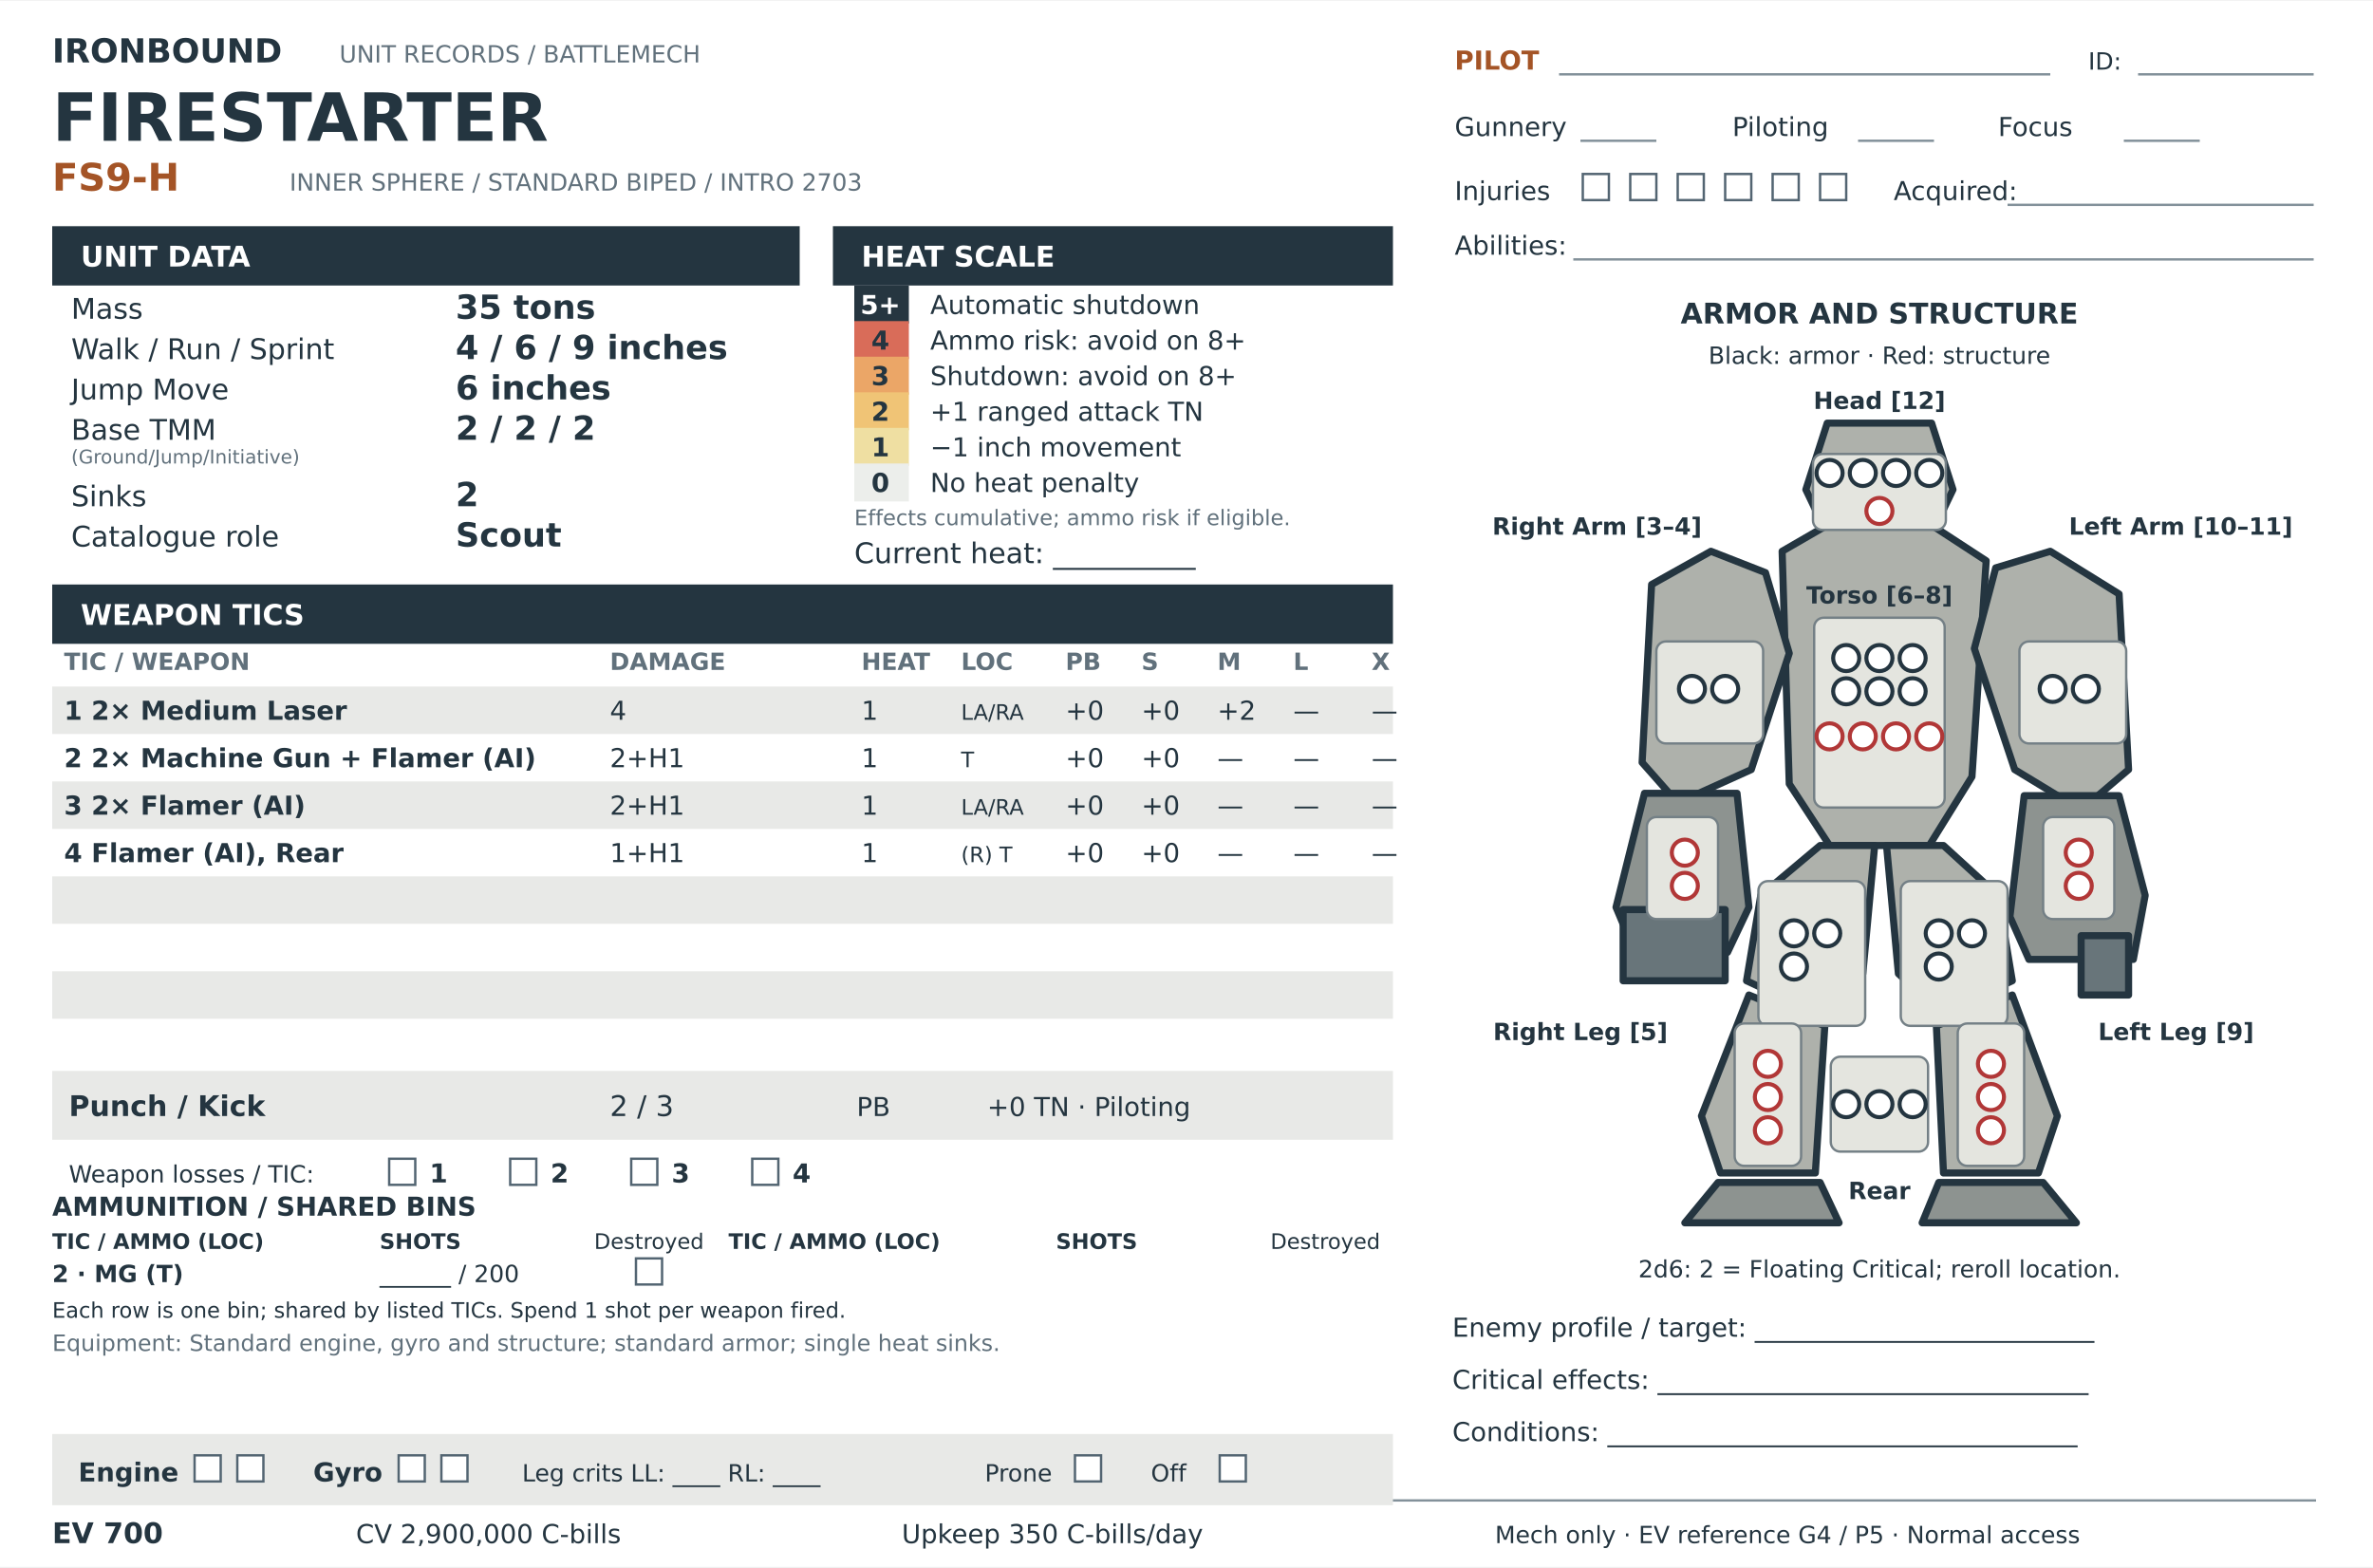
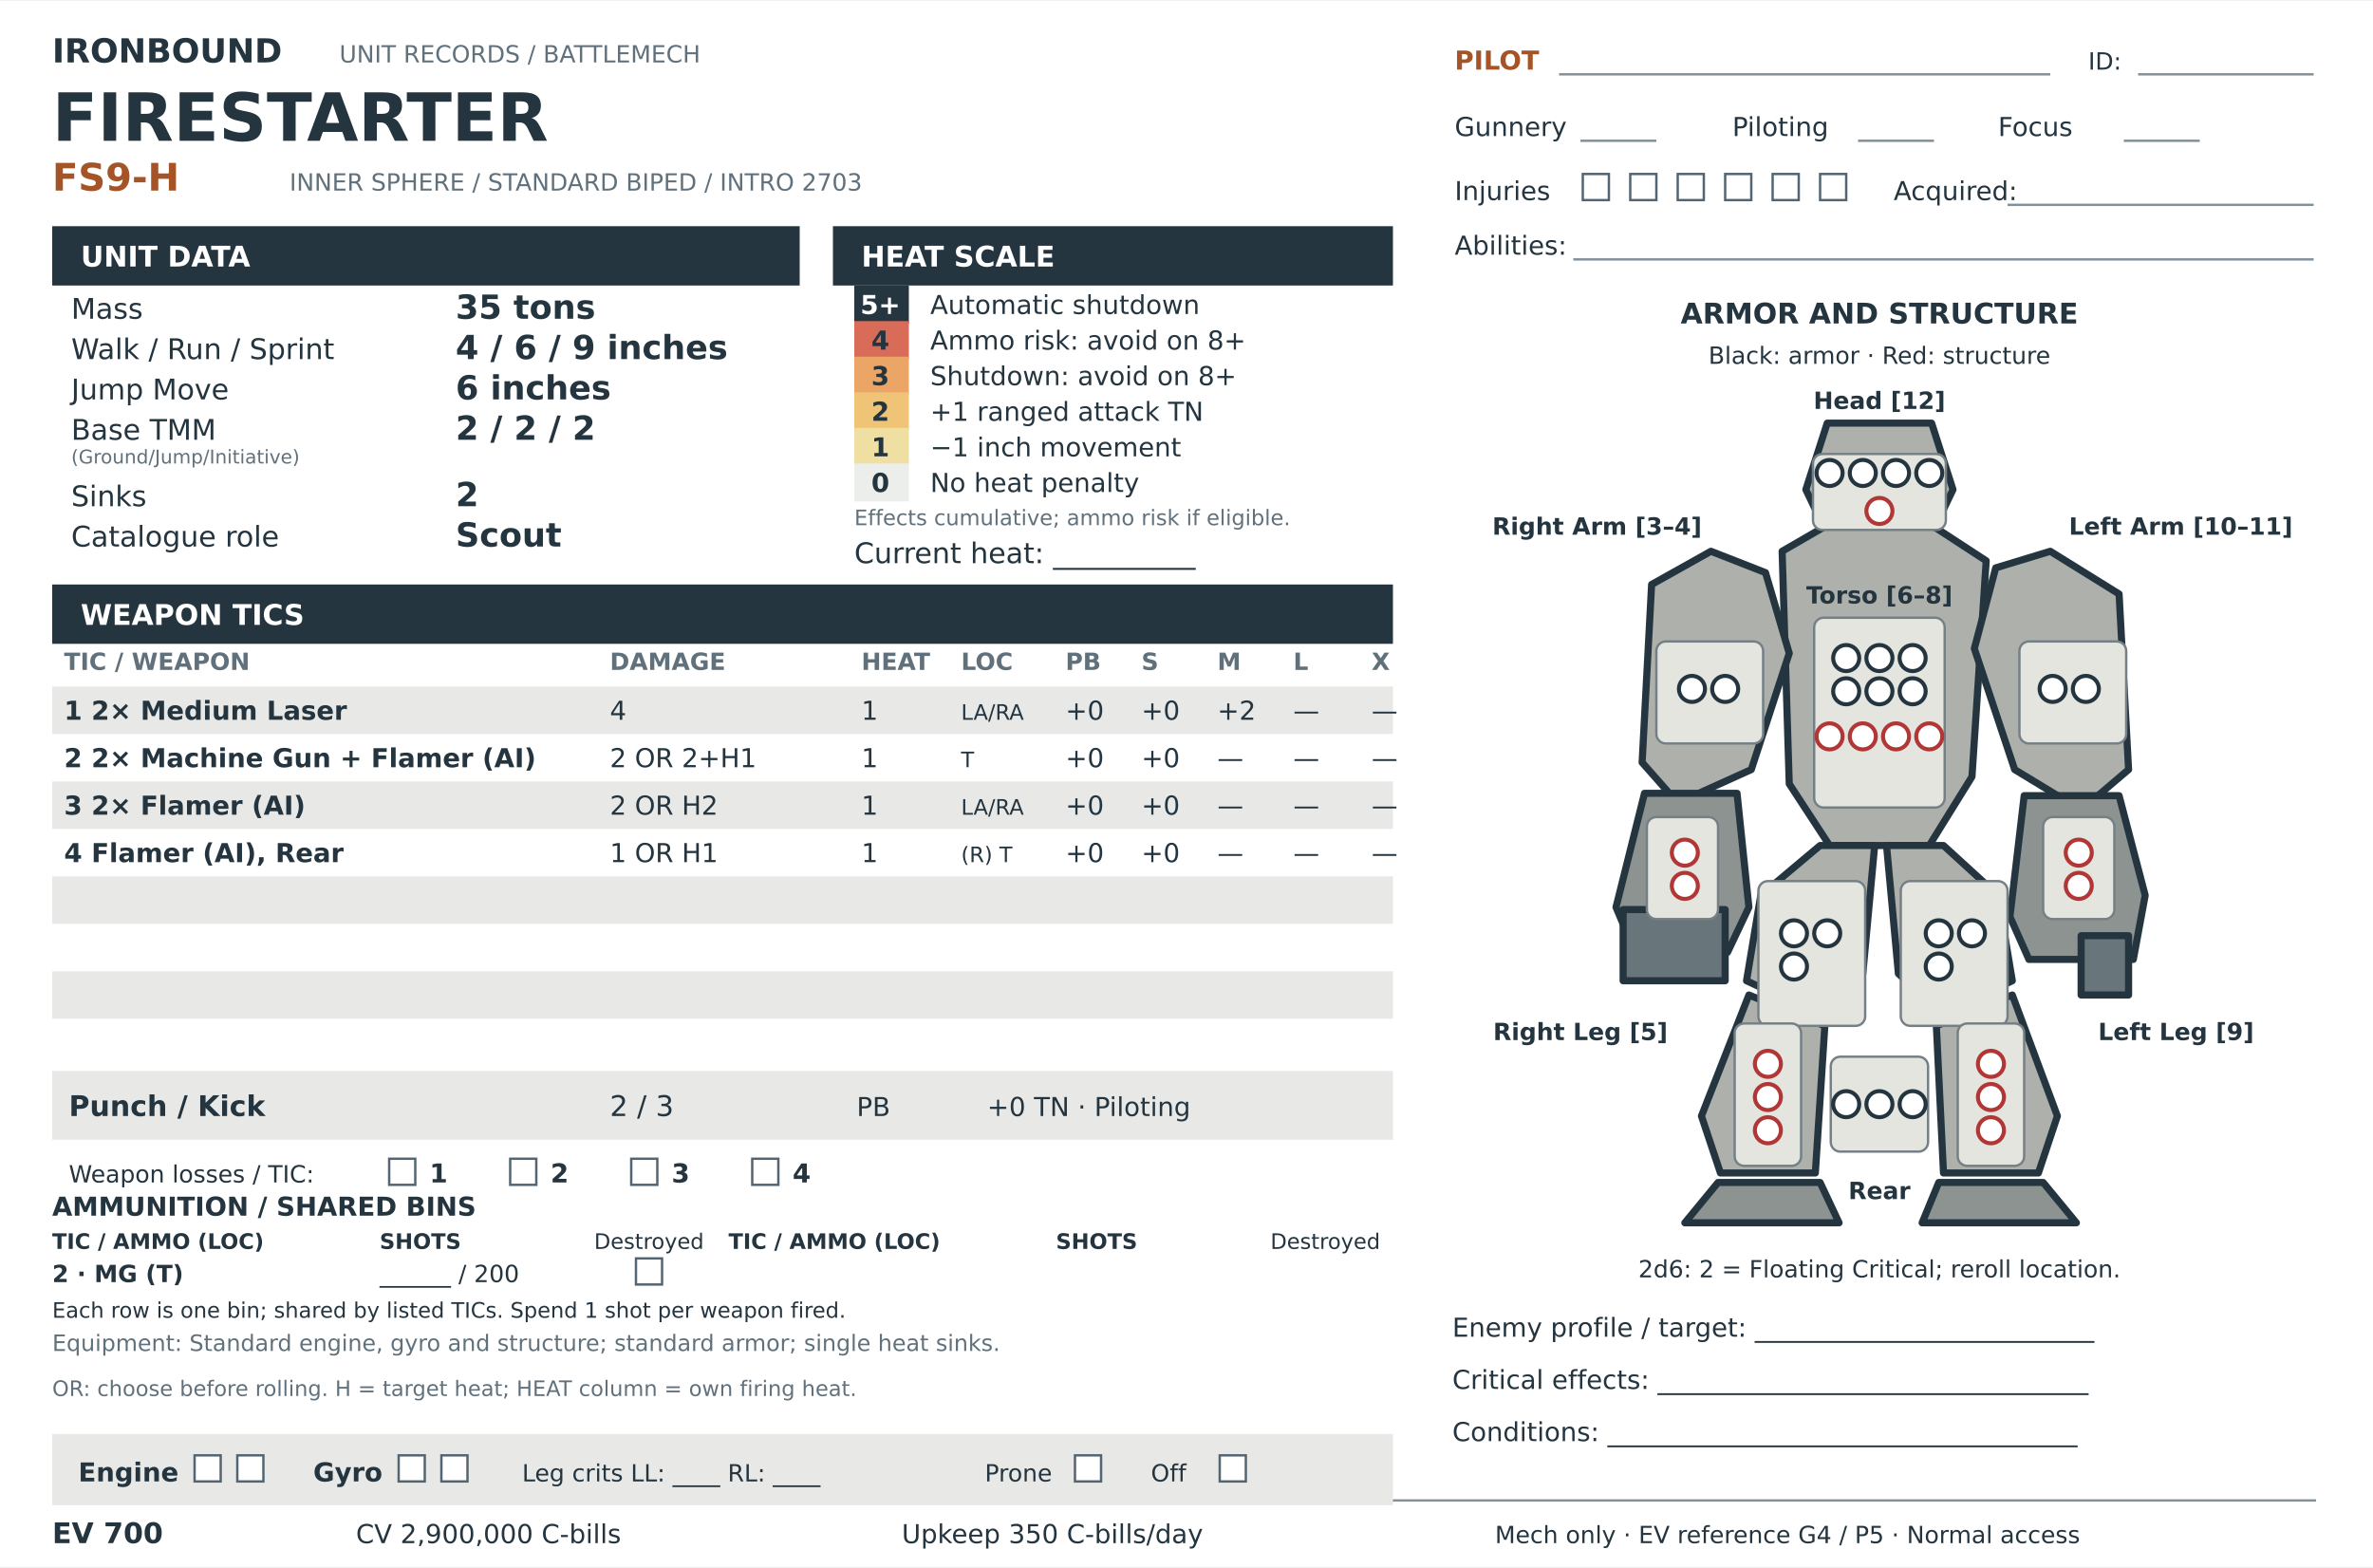
<svg xmlns="http://www.w3.org/2000/svg" width="277mm" height="183mm" viewBox="0 0 1000 660" role="img" aria-labelledby="title desc">
  <g font-family="Arial, Helvetica, sans-serif">
    <rect x="0" y="0" width="1000" height="660" rx="0" fill="#fff" stroke="none" />
    <text x="22" y="26" font-family="DejaVu Sans, Arial, sans-serif" font-size="14" font-weight="bold" fill="#243540" text-anchor="start">IRONBOUND</text>
    <text x="143" y="26" font-family="DejaVu Sans, Arial, sans-serif" font-size="10" fill="#61717c" text-anchor="start">UNIT RECORDS / BATTLEMECH</text>
    <text x="22" y="59" font-family="DejaVu Sans, Arial, sans-serif" font-size="28" font-weight="bold" fill="#243540" text-anchor="start">FIRESTARTER</text>
    <text x="22" y="80" font-family="DejaVu Sans, Arial, sans-serif" font-size="16" font-weight="bold" fill="#a45426" text-anchor="start">FS9-H</text>
    <text x="122" y="80" font-family="DejaVu Sans, Arial, sans-serif" font-size="10" fill="#61717c" text-anchor="start">INNER SPHERE / STANDARD BIPED / INTRO 2703</text>
    <text x="613" y="29" font-family="DejaVu Sans, Arial, sans-serif" font-size="11" font-weight="bold" fill="#a45426" text-anchor="start">PILOT</text>
    <path d="M657 31H864" fill="none" stroke="#83919a" />
    <text x="880" y="29" font-family="DejaVu Sans, Arial, sans-serif" font-size="10" fill="#243540" text-anchor="start">ID:</text>
    <path d="M901 31H975" fill="none" stroke="#83919a" />
    <text x="613" y="57" font-family="DejaVu Sans, Arial, sans-serif" font-size="11" fill="#243540" text-anchor="start">Gunnery</text>
    <path d="M666 59H698" fill="none" stroke="#83919a" />
    <text x="730" y="57" font-family="DejaVu Sans, Arial, sans-serif" font-size="11" fill="#243540" text-anchor="start">Piloting</text>
    <path d="M783 59H815" fill="none" stroke="#83919a" />
    <text x="842" y="57" font-family="DejaVu Sans, Arial, sans-serif" font-size="11" fill="#243540" text-anchor="start">Focus</text>
    <path d="M895 59H927" fill="none" stroke="#83919a" />
    <text x="613" y="84" font-family="DejaVu Sans, Arial, sans-serif" font-size="11" fill="#243540" text-anchor="start">Injuries</text>
    <rect x="667" y="73" width="11" height="11" rx="0" fill="#fff" stroke="#536572" />
    <rect x="687" y="73" width="11" height="11" rx="0" fill="#fff" stroke="#536572" />
    <rect x="707" y="73" width="11" height="11" rx="0" fill="#fff" stroke="#536572" />
    <rect x="727" y="73" width="11" height="11" rx="0" fill="#fff" stroke="#536572" />
    <rect x="747" y="73" width="11" height="11" rx="0" fill="#fff" stroke="#536572" />
    <rect x="767" y="73" width="11" height="11" rx="0" fill="#fff" stroke="#536572" />
    <text x="798" y="84" font-family="DejaVu Sans, Arial, sans-serif" font-size="11" fill="#243540" text-anchor="start">Acquired:</text>
    <path d="M846 86H975" fill="none" stroke="#83919a" />
    <text x="613" y="107" font-family="DejaVu Sans, Arial, sans-serif" font-size="11" fill="#243540" text-anchor="start">Abilities:</text>
    <path d="M663 109H975" fill="none" stroke="#83919a" />
    <rect x="22" y="95" width="315" height="25" rx="0" fill="#243540" stroke="none" />
    <text x="34" y="112" font-family="DejaVu Sans, Arial, sans-serif" font-size="12" font-weight="bold" fill="#fff" text-anchor="start">UNIT DATA</text>
    <rect x="351" y="95" width="236" height="25" rx="0" fill="#243540" stroke="none" />
    <text x="363" y="112" font-family="DejaVu Sans, Arial, sans-serif" font-size="12" font-weight="bold" fill="#fff" text-anchor="start">HEAT SCALE</text>
    <text x="30" y="134" font-family="DejaVu Sans, Arial, sans-serif" font-size="12" fill="#243540" text-anchor="start">Mass</text>
    <text x="192" y="134" font-family="DejaVu Sans, Arial, sans-serif" font-size="14" font-weight="bold" fill="#243540" text-anchor="start">35 tons</text>
    <text x="30" y="151" font-family="DejaVu Sans, Arial, sans-serif" font-size="12" fill="#243540" text-anchor="start">Walk / Run / Sprint</text>
    <text x="192" y="151" font-family="DejaVu Sans, Arial, sans-serif" font-size="14" font-weight="bold" fill="#243540" text-anchor="start">4 / 6 / 9 inches</text>
    <text x="30" y="168" font-family="DejaVu Sans, Arial, sans-serif" font-size="12" fill="#243540" text-anchor="start">Jump Move</text>
    <text x="192" y="168" font-family="DejaVu Sans, Arial, sans-serif" font-size="14" font-weight="bold" fill="#243540" text-anchor="start">6 inches</text>
    <text x="30" y="185" font-family="DejaVu Sans, Arial, sans-serif" font-size="12" fill="#243540" text-anchor="start">Base TMM</text>
    <text x="30" y="195" font-family="DejaVu Sans, Arial, sans-serif" font-size="8" fill="#61717c" text-anchor="start">(Ground/Jump/Initiative)</text>
    <text x="192" y="185" font-family="DejaVu Sans, Arial, sans-serif" font-size="14" font-weight="bold" fill="#243540" text-anchor="start">2 / 2 / 2</text>
    <text x="30" y="213" font-family="DejaVu Sans, Arial, sans-serif" font-size="12" fill="#243540" text-anchor="start">Sinks</text>
    <text x="192" y="213" font-family="DejaVu Sans, Arial, sans-serif" font-size="14" font-weight="bold" fill="#243540" text-anchor="start">2</text>
    <text x="30" y="230" font-family="DejaVu Sans, Arial, sans-serif" font-size="12" fill="#243540" text-anchor="start">Catalogue role</text>
    <text x="192" y="230" font-family="DejaVu Sans, Arial, sans-serif" font-size="14" font-weight="bold" fill="#243540" text-anchor="start">Scout</text>
    <rect x="360" y="120" width="23" height="16" rx="0" fill="#263640" stroke="none" />
    <text x="371" y="132" font-family="DejaVu Sans, Arial, sans-serif" font-size="11" font-weight="bold" fill="#fff" text-anchor="middle">5+</text>
    <text x="392" y="132" font-family="DejaVu Sans, Arial, sans-serif" font-size="11" fill="#243540" text-anchor="start">Automatic shutdown</text>
    <rect x="360" y="135" width="23" height="16" rx="0" fill="#d96c59" stroke="none" />
    <text x="371" y="147" font-family="DejaVu Sans, Arial, sans-serif" font-size="11" font-weight="bold" fill="#243540" text-anchor="middle">4</text>
    <text x="392" y="147" font-family="DejaVu Sans, Arial, sans-serif" font-size="11" fill="#243540" text-anchor="start">Ammo risk: avoid on 8+</text>
    <rect x="360" y="150" width="23" height="16" rx="0" fill="#eba667" stroke="none" />
    <text x="371" y="162" font-family="DejaVu Sans, Arial, sans-serif" font-size="11" font-weight="bold" fill="#243540" text-anchor="middle">3</text>
    <text x="392" y="162" font-family="DejaVu Sans, Arial, sans-serif" font-size="11" fill="#243540" text-anchor="start">Shutdown: avoid on 8+</text>
    <rect x="360" y="165" width="23" height="16" rx="0" fill="#f0c476" stroke="none" />
    <text x="371" y="177" font-family="DejaVu Sans, Arial, sans-serif" font-size="11" font-weight="bold" fill="#243540" text-anchor="middle">2</text>
    <text x="392" y="177" font-family="DejaVu Sans, Arial, sans-serif" font-size="11" fill="#243540" text-anchor="start">+1 ranged attack TN</text>
    <rect x="360" y="180" width="23" height="16" rx="0" fill="#efdfa2" stroke="none" />
    <text x="371" y="192" font-family="DejaVu Sans, Arial, sans-serif" font-size="11" font-weight="bold" fill="#243540" text-anchor="middle">1</text>
    <text x="392" y="192" font-family="DejaVu Sans, Arial, sans-serif" font-size="11" fill="#243540" text-anchor="start">−1 inch movement</text>
    <rect x="360" y="195" width="23" height="16" rx="0" fill="#eceeeb" stroke="none" />
    <text x="371" y="207" font-family="DejaVu Sans, Arial, sans-serif" font-size="11" font-weight="bold" fill="#243540" text-anchor="middle">0</text>
    <text x="392" y="207" font-family="DejaVu Sans, Arial, sans-serif" font-size="11" fill="#243540" text-anchor="start">No heat penalty</text>
    <text x="360" y="221" font-family="DejaVu Sans, Arial, sans-serif" font-size="9" fill="#61717c" text-anchor="start">Effects cumulative; ammo risk if eligible.</text>
    <text x="360" y="237" font-family="DejaVu Sans, Arial, sans-serif" font-size="12" fill="#243540" text-anchor="start">Current heat: __________</text>
    <rect x="22" y="246" width="565" height="25" rx="0" fill="#243540" stroke="none" />
    <text x="34" y="263" font-family="DejaVu Sans, Arial, sans-serif" font-size="12" font-weight="bold" fill="#fff" text-anchor="start">WEAPON TICS</text>
    <text x="27" y="282" font-family="DejaVu Sans, Arial, sans-serif" font-size="10" font-weight="bold" fill="#61717c" text-anchor="start">TIC / WEAPON</text>
    <text x="257" y="282" font-family="DejaVu Sans, Arial, sans-serif" font-size="10" font-weight="bold" fill="#61717c" text-anchor="start">DAMAGE</text>
    <text x="363" y="282" font-family="DejaVu Sans, Arial, sans-serif" font-size="10" font-weight="bold" fill="#61717c" text-anchor="start">HEAT</text>
    <text x="405" y="282" font-family="DejaVu Sans, Arial, sans-serif" font-size="10" font-weight="bold" fill="#61717c" text-anchor="start">LOC</text>
    <text x="449" y="282" font-family="DejaVu Sans, Arial, sans-serif" font-size="10" font-weight="bold" fill="#61717c" text-anchor="start">PB</text>
    <text x="481" y="282" font-family="DejaVu Sans, Arial, sans-serif" font-size="10" font-weight="bold" fill="#61717c" text-anchor="start">S</text>
    <text x="513" y="282" font-family="DejaVu Sans, Arial, sans-serif" font-size="10" font-weight="bold" fill="#61717c" text-anchor="start">M</text>
    <text x="545" y="282" font-family="DejaVu Sans, Arial, sans-serif" font-size="10" font-weight="bold" fill="#61717c" text-anchor="start">L</text>
    <text x="578" y="282" font-family="DejaVu Sans, Arial, sans-serif" font-size="10" font-weight="bold" fill="#61717c" text-anchor="start">X</text>
    <rect x="22" y="289" width="565" height="20" rx="0" fill="#e8e9e7" stroke="none" />
    <text x="27" y="303" font-family="DejaVu Sans, Arial, sans-serif" font-size="11" font-weight="bold" fill="#243540" text-anchor="start">1  2× Medium Laser</text>
    <text x="257" y="303" font-family="DejaVu Sans, Arial, sans-serif" font-size="11" fill="#243540" text-anchor="start">4</text>
    <text x="363" y="303" font-family="DejaVu Sans, Arial, sans-serif" font-size="11" fill="#243540" text-anchor="start">1</text>
    <text x="405" y="303" font-family="DejaVu Sans, Arial, sans-serif" font-size="9" fill="#243540" text-anchor="start">LA/RA</text>
    <text x="449" y="303" font-family="DejaVu Sans, Arial, sans-serif" font-size="11" fill="#243540" text-anchor="start">+0</text>
    <text x="481" y="303" font-family="DejaVu Sans, Arial, sans-serif" font-size="11" fill="#243540" text-anchor="start">+0</text>
    <text x="513" y="303" font-family="DejaVu Sans, Arial, sans-serif" font-size="11" fill="#243540" text-anchor="start">+2</text>
    <text x="545" y="303" font-family="DejaVu Sans, Arial, sans-serif" font-size="11" fill="#243540" text-anchor="start">—</text>
    <text x="578" y="303" font-family="DejaVu Sans, Arial, sans-serif" font-size="11" fill="#243540" text-anchor="start">—</text>
    <text x="27" y="323" font-family="DejaVu Sans, Arial, sans-serif" font-size="11" font-weight="bold" fill="#243540" text-anchor="start">2  2× Machine Gun + Flamer (AI)</text>
-     <text x="257" y="323" font-family="DejaVu Sans, Arial, sans-serif" font-size="11" fill="#243540" text-anchor="start">2+H1</text>
+     <text x="257" y="323" font-family="DejaVu Sans, Arial, sans-serif" font-size="11" fill="#243540" text-anchor="start">2 OR 2+H1</text>
    <text x="363" y="323" font-family="DejaVu Sans, Arial, sans-serif" font-size="11" fill="#243540" text-anchor="start">1</text>
    <text x="405" y="323" font-family="DejaVu Sans, Arial, sans-serif" font-size="9" fill="#243540" text-anchor="start">T</text>
    <text x="449" y="323" font-family="DejaVu Sans, Arial, sans-serif" font-size="11" fill="#243540" text-anchor="start">+0</text>
    <text x="481" y="323" font-family="DejaVu Sans, Arial, sans-serif" font-size="11" fill="#243540" text-anchor="start">+0</text>
    <text x="513" y="323" font-family="DejaVu Sans, Arial, sans-serif" font-size="11" fill="#243540" text-anchor="start">—</text>
    <text x="545" y="323" font-family="DejaVu Sans, Arial, sans-serif" font-size="11" fill="#243540" text-anchor="start">—</text>
    <text x="578" y="323" font-family="DejaVu Sans, Arial, sans-serif" font-size="11" fill="#243540" text-anchor="start">—</text>
    <rect x="22" y="329" width="565" height="20" rx="0" fill="#e8e9e7" stroke="none" />
    <text x="27" y="343" font-family="DejaVu Sans, Arial, sans-serif" font-size="11" font-weight="bold" fill="#243540" text-anchor="start">3  2× Flamer (AI)</text>
-     <text x="257" y="343" font-family="DejaVu Sans, Arial, sans-serif" font-size="11" fill="#243540" text-anchor="start">2+H1</text>
+     <text x="257" y="343" font-family="DejaVu Sans, Arial, sans-serif" font-size="11" fill="#243540" text-anchor="start">2 OR H2</text>
    <text x="363" y="343" font-family="DejaVu Sans, Arial, sans-serif" font-size="11" fill="#243540" text-anchor="start">1</text>
    <text x="405" y="343" font-family="DejaVu Sans, Arial, sans-serif" font-size="9" fill="#243540" text-anchor="start">LA/RA</text>
    <text x="449" y="343" font-family="DejaVu Sans, Arial, sans-serif" font-size="11" fill="#243540" text-anchor="start">+0</text>
    <text x="481" y="343" font-family="DejaVu Sans, Arial, sans-serif" font-size="11" fill="#243540" text-anchor="start">+0</text>
    <text x="513" y="343" font-family="DejaVu Sans, Arial, sans-serif" font-size="11" fill="#243540" text-anchor="start">—</text>
    <text x="545" y="343" font-family="DejaVu Sans, Arial, sans-serif" font-size="11" fill="#243540" text-anchor="start">—</text>
    <text x="578" y="343" font-family="DejaVu Sans, Arial, sans-serif" font-size="11" fill="#243540" text-anchor="start">—</text>
    <text x="27" y="363" font-family="DejaVu Sans, Arial, sans-serif" font-size="11" font-weight="bold" fill="#243540" text-anchor="start">4  Flamer (AI), Rear</text>
-     <text x="257" y="363" font-family="DejaVu Sans, Arial, sans-serif" font-size="11" fill="#243540" text-anchor="start">1+H1</text>
+     <text x="257" y="363" font-family="DejaVu Sans, Arial, sans-serif" font-size="11" fill="#243540" text-anchor="start">1 OR H1</text>
    <text x="363" y="363" font-family="DejaVu Sans, Arial, sans-serif" font-size="11" fill="#243540" text-anchor="start">1</text>
    <text x="405" y="363" font-family="DejaVu Sans, Arial, sans-serif" font-size="9" fill="#243540" text-anchor="start">(R) T</text>
    <text x="449" y="363" font-family="DejaVu Sans, Arial, sans-serif" font-size="11" fill="#243540" text-anchor="start">+0</text>
    <text x="481" y="363" font-family="DejaVu Sans, Arial, sans-serif" font-size="11" fill="#243540" text-anchor="start">+0</text>
    <text x="513" y="363" font-family="DejaVu Sans, Arial, sans-serif" font-size="11" fill="#243540" text-anchor="start">—</text>
    <text x="545" y="363" font-family="DejaVu Sans, Arial, sans-serif" font-size="11" fill="#243540" text-anchor="start">—</text>
    <text x="578" y="363" font-family="DejaVu Sans, Arial, sans-serif" font-size="11" fill="#243540" text-anchor="start">—</text>
    <rect x="22" y="369" width="565" height="20" rx="0" fill="#e8e9e7" stroke="none" />
    <text x="27" y="383" font-family="DejaVu Sans, Arial, sans-serif" font-size="11" font-weight="bold" fill="#243540" text-anchor="start" />
    <text x="257" y="383" font-family="DejaVu Sans, Arial, sans-serif" font-size="11" fill="#243540" text-anchor="start" />
    <text x="363" y="383" font-family="DejaVu Sans, Arial, sans-serif" font-size="11" fill="#243540" text-anchor="start" />
    <text x="405" y="383" font-family="DejaVu Sans, Arial, sans-serif" font-size="11" fill="#243540" text-anchor="start" />
    <text x="449" y="383" font-family="DejaVu Sans, Arial, sans-serif" font-size="11" fill="#243540" text-anchor="start" />
    <text x="481" y="383" font-family="DejaVu Sans, Arial, sans-serif" font-size="11" fill="#243540" text-anchor="start" />
    <text x="513" y="383" font-family="DejaVu Sans, Arial, sans-serif" font-size="11" fill="#243540" text-anchor="start" />
    <text x="545" y="383" font-family="DejaVu Sans, Arial, sans-serif" font-size="11" fill="#243540" text-anchor="start" />
    <text x="578" y="383" font-family="DejaVu Sans, Arial, sans-serif" font-size="11" fill="#243540" text-anchor="start" />
    <text x="27" y="403" font-family="DejaVu Sans, Arial, sans-serif" font-size="11" font-weight="bold" fill="#243540" text-anchor="start" />
    <text x="257" y="403" font-family="DejaVu Sans, Arial, sans-serif" font-size="11" fill="#243540" text-anchor="start" />
    <text x="363" y="403" font-family="DejaVu Sans, Arial, sans-serif" font-size="11" fill="#243540" text-anchor="start" />
    <text x="405" y="403" font-family="DejaVu Sans, Arial, sans-serif" font-size="11" fill="#243540" text-anchor="start" />
    <text x="449" y="403" font-family="DejaVu Sans, Arial, sans-serif" font-size="11" fill="#243540" text-anchor="start" />
    <text x="481" y="403" font-family="DejaVu Sans, Arial, sans-serif" font-size="11" fill="#243540" text-anchor="start" />
    <text x="513" y="403" font-family="DejaVu Sans, Arial, sans-serif" font-size="11" fill="#243540" text-anchor="start" />
    <text x="545" y="403" font-family="DejaVu Sans, Arial, sans-serif" font-size="11" fill="#243540" text-anchor="start" />
    <text x="578" y="403" font-family="DejaVu Sans, Arial, sans-serif" font-size="11" fill="#243540" text-anchor="start" />
    <rect x="22" y="409" width="565" height="20" rx="0" fill="#e8e9e7" stroke="none" />
    <text x="27" y="423" font-family="DejaVu Sans, Arial, sans-serif" font-size="11" font-weight="bold" fill="#243540" text-anchor="start" />
    <text x="257" y="423" font-family="DejaVu Sans, Arial, sans-serif" font-size="11" fill="#243540" text-anchor="start" />
    <text x="363" y="423" font-family="DejaVu Sans, Arial, sans-serif" font-size="11" fill="#243540" text-anchor="start" />
    <text x="405" y="423" font-family="DejaVu Sans, Arial, sans-serif" font-size="11" fill="#243540" text-anchor="start" />
    <text x="449" y="423" font-family="DejaVu Sans, Arial, sans-serif" font-size="11" fill="#243540" text-anchor="start" />
    <text x="481" y="423" font-family="DejaVu Sans, Arial, sans-serif" font-size="11" fill="#243540" text-anchor="start" />
    <text x="513" y="423" font-family="DejaVu Sans, Arial, sans-serif" font-size="11" fill="#243540" text-anchor="start" />
    <text x="545" y="423" font-family="DejaVu Sans, Arial, sans-serif" font-size="11" fill="#243540" text-anchor="start" />
    <text x="578" y="423" font-family="DejaVu Sans, Arial, sans-serif" font-size="11" fill="#243540" text-anchor="start" />
    <text x="27" y="443" font-family="DejaVu Sans, Arial, sans-serif" font-size="11" font-weight="bold" fill="#243540" text-anchor="start" />
    <text x="257" y="443" font-family="DejaVu Sans, Arial, sans-serif" font-size="11" fill="#243540" text-anchor="start" />
    <text x="363" y="443" font-family="DejaVu Sans, Arial, sans-serif" font-size="11" fill="#243540" text-anchor="start" />
    <text x="405" y="443" font-family="DejaVu Sans, Arial, sans-serif" font-size="11" fill="#243540" text-anchor="start" />
    <text x="449" y="443" font-family="DejaVu Sans, Arial, sans-serif" font-size="11" fill="#243540" text-anchor="start" />
    <text x="481" y="443" font-family="DejaVu Sans, Arial, sans-serif" font-size="11" fill="#243540" text-anchor="start" />
    <text x="513" y="443" font-family="DejaVu Sans, Arial, sans-serif" font-size="11" fill="#243540" text-anchor="start" />
    <text x="545" y="443" font-family="DejaVu Sans, Arial, sans-serif" font-size="11" fill="#243540" text-anchor="start" />
    <text x="578" y="443" font-family="DejaVu Sans, Arial, sans-serif" font-size="11" fill="#243540" text-anchor="start" />
    <rect x="22" y="451" width="565" height="29" rx="0" fill="#e8e9e7" stroke="none" />
    <text x="29" y="470" font-family="DejaVu Sans, Arial, sans-serif" font-size="12" font-weight="bold" fill="#243540" text-anchor="start">Punch / Kick</text>
    <text x="257" y="470" font-family="DejaVu Sans, Arial, sans-serif" font-size="12" fill="#243540" text-anchor="start">2 / 3</text>
    <text x="361" y="470" font-family="DejaVu Sans, Arial, sans-serif" font-size="11" fill="#243540" text-anchor="start">PB</text>
    <text x="416" y="470" font-family="DejaVu Sans, Arial, sans-serif" font-size="11" fill="#243540" text-anchor="start">+0 TN · Piloting</text>
    <g transform="translate(612 120)">
      <text x="180" y="16" font-family="DejaVu Sans, Arial, sans-serif" font-size="12" font-weight="bold" fill="#243540" text-anchor="middle">ARMOR AND STRUCTURE</text>
      <text x="180" y="33" font-family="DejaVu Sans, Arial, sans-serif" font-size="10" fill="#243540" text-anchor="middle">Black: armor · Red: structure</text>
      <path d="M158 58H202L211 86L200 109H160L149 86Z" fill="#aeb1ab" stroke="#243540" stroke-width="3" stroke-linejoin="round" />
      <path d="M139 112L158 101H202L225 116L219 207L201 236H159L142 210Z" fill="#aeb1ab" stroke="#243540" stroke-width="3" stroke-linejoin="round" />
      <path d="M132 121L109 112L84 126L80 201L95 218L126 204L142 155Z" fill="#aeb1ab" stroke="#243540" stroke-width="3" stroke-linejoin="round" />
      <path d="M229 119L252 112L281 130L285 204L265 221L237 204L220 153Z" fill="#aeb1ab" stroke="#243540" stroke-width="3" stroke-linejoin="round" />
      <path d="M81 214H120L125 262L116 281H77L69 262Z" fill="#8d9390" stroke="#243540" stroke-width="3" stroke-linejoin="round" />
      <path d="M241 215H281L292 257L287 284H243L235 266Z" fill="#8d9390" stroke="#243540" stroke-width="3" stroke-linejoin="round" />
      <path d="M72 263H115V293H72Z" fill="#68757a" stroke="#243540" stroke-width="3" stroke-linejoin="round" />
      <path d="M265 274H285V299H265Z" fill="#68757a" stroke="#243540" stroke-width="3" stroke-linejoin="round" />
      <path d="M155 236H178L173 290L154 307L124 293L130 257Z" fill="#aeb1ab" stroke="#243540" stroke-width="3" stroke-linejoin="round" />
      <path d="M183 236H207L230 257L236 293L206 307L188 290Z" fill="#aeb1ab" stroke="#243540" stroke-width="3" stroke-linejoin="round" />
      <path d="M125 299L157 312L153 374H113L105 350Z" fill="#aeb1ab" stroke="#243540" stroke-width="3" stroke-linejoin="round" />
      <path d="M204 312L236 299L255 350L247 374H207Z" fill="#aeb1ab" stroke="#243540" stroke-width="3" stroke-linejoin="round" />
      <path d="M112 378H155L163 395H98Z" fill="#8d9390" stroke="#243540" stroke-width="3" stroke-linejoin="round" />
      <path d="M205 378H249L263 395H198Z" fill="#8d9390" stroke="#243540" stroke-width="3" stroke-linejoin="round" />
      <rect x="152" y="71" width="56" height="32" rx="4" fill="#e4e5df" stroke="#748086" />
      <rect x="152.5" y="140" width="55" height="80" rx="4" fill="#e4e5df" stroke="#748086" />
      <rect x="86" y="150" width="45" height="43" rx="4" fill="#e4e5df" stroke="#748086" />
      <rect x="239" y="150" width="45" height="43" rx="4" fill="#e4e5df" stroke="#748086" />
      <rect x="82" y="224" width="30" height="43" rx="4" fill="#e4e5df" stroke="#748086" />
      <rect x="249" y="224" width="30" height="43" rx="4" fill="#e4e5df" stroke="#748086" />
      <rect x="129" y="251" width="45" height="61" rx="4" fill="#e4e5df" stroke="#748086" />
      <rect x="189" y="251" width="45" height="61" rx="4" fill="#e4e5df" stroke="#748086" />
      <rect x="119" y="311" width="28" height="60" rx="4" fill="#e4e5df" stroke="#748086" />
      <rect x="213" y="311" width="28" height="60" rx="4" fill="#e4e5df" stroke="#748086" />
      <rect x="159.5" y="325" width="41" height="40" rx="4" fill="#e4e5df" stroke="#748086" />
      <text x="180" y="52" font-family="DejaVu Sans, Arial, sans-serif" font-size="10" font-weight="bold" fill="#243540" text-anchor="middle">Head [12]</text>
      <text x="180" y="134" font-family="DejaVu Sans, Arial, sans-serif" font-size="10" font-weight="bold" fill="#243540" text-anchor="middle">Torso [6–8]</text>
      <text x="61" y="105" font-family="DejaVu Sans, Arial, sans-serif" font-size="10" font-weight="bold" fill="#243540" text-anchor="middle">Right Arm [3–4]</text>
      <text x="307" y="105" font-family="DejaVu Sans, Arial, sans-serif" font-size="10" font-weight="bold" fill="#243540" text-anchor="middle">Left Arm [10–11]</text>
      <text x="54" y="318" font-family="DejaVu Sans, Arial, sans-serif" font-size="10" font-weight="bold" fill="#243540" text-anchor="middle">Right Leg [5]</text>
      <text x="305" y="318" font-family="DejaVu Sans, Arial, sans-serif" font-size="10" font-weight="bold" fill="#243540" text-anchor="middle">Left Leg [9]</text>
      <text x="180" y="385" font-family="DejaVu Sans, Arial, sans-serif" font-size="10" font-weight="bold" fill="#243540" text-anchor="middle">Rear</text>
      <text x="180" y="418" font-family="DejaVu Sans, Arial, sans-serif" font-size="10" fill="#243540" text-anchor="middle">2d6: 2 = Floating Critical; reroll location.</text>
      <text x="0" y="443" font-family="DejaVu Sans, Arial, sans-serif" font-size="11" fill="#243540" text-anchor="start">Enemy profile / target: __________________________</text>
      <text x="0" y="465" font-family="DejaVu Sans, Arial, sans-serif" font-size="11" fill="#243540" text-anchor="start">Critical effects: _________________________________</text>
      <text x="0" y="487" font-family="DejaVu Sans, Arial, sans-serif" font-size="11" fill="#243540" text-anchor="start">Conditions: ____________________________________</text>
      <circle cx="159" cy="79" r="5.5" fill="#fff" stroke="#243540" stroke-width="1.7" />
      <circle cx="173" cy="79" r="5.5" fill="#fff" stroke="#243540" stroke-width="1.7" />
      <circle cx="187" cy="79" r="5.5" fill="#fff" stroke="#243540" stroke-width="1.7" />
      <circle cx="201" cy="79" r="5.5" fill="#fff" stroke="#243540" stroke-width="1.7" />
      <circle cx="180" cy="95" r="5.5" fill="#fff" stroke="#b13737" stroke-width="1.7" />
      <circle cx="166" cy="157" r="5.5" fill="#fff" stroke="#243540" stroke-width="1.7" />
      <circle cx="180" cy="157" r="5.5" fill="#fff" stroke="#243540" stroke-width="1.7" />
      <circle cx="194" cy="157" r="5.5" fill="#fff" stroke="#243540" stroke-width="1.7" />
      <circle cx="166" cy="171" r="5.5" fill="#fff" stroke="#243540" stroke-width="1.7" />
      <circle cx="180" cy="171" r="5.5" fill="#fff" stroke="#243540" stroke-width="1.7" />
      <circle cx="194" cy="171" r="5.5" fill="#fff" stroke="#243540" stroke-width="1.7" />
      <circle cx="159" cy="190" r="5.5" fill="#fff" stroke="#b13737" stroke-width="1.7" />
      <circle cx="173" cy="190" r="5.5" fill="#fff" stroke="#b13737" stroke-width="1.7" />
      <circle cx="187" cy="190" r="5.5" fill="#fff" stroke="#b13737" stroke-width="1.7" />
      <circle cx="201" cy="190" r="5.5" fill="#fff" stroke="#b13737" stroke-width="1.7" />
      <circle cx="101.0" cy="170" r="5.5" fill="#fff" stroke="#243540" stroke-width="1.7" />
      <circle cx="115.0" cy="170" r="5.5" fill="#fff" stroke="#243540" stroke-width="1.7" />
      <circle cx="253.0" cy="170" r="5.5" fill="#fff" stroke="#243540" stroke-width="1.7" />
      <circle cx="267.0" cy="170" r="5.5" fill="#fff" stroke="#243540" stroke-width="1.7" />
      <circle cx="98" cy="239" r="5.5" fill="#fff" stroke="#b13737" stroke-width="1.7" />
      <circle cx="98" cy="253" r="5.5" fill="#fff" stroke="#b13737" stroke-width="1.7" />
      <circle cx="264" cy="239" r="5.5" fill="#fff" stroke="#b13737" stroke-width="1.7" />
      <circle cx="264" cy="253" r="5.5" fill="#fff" stroke="#b13737" stroke-width="1.7" />
      <circle cx="144" cy="273" r="5.5" fill="#fff" stroke="#243540" stroke-width="1.7" />
      <circle cx="158" cy="273" r="5.5" fill="#fff" stroke="#243540" stroke-width="1.7" />
      <circle cx="144" cy="287" r="5.5" fill="#fff" stroke="#243540" stroke-width="1.7" />
      <circle cx="205" cy="273" r="5.5" fill="#fff" stroke="#243540" stroke-width="1.7" />
      <circle cx="219" cy="273" r="5.5" fill="#fff" stroke="#243540" stroke-width="1.7" />
      <circle cx="205" cy="287" r="5.5" fill="#fff" stroke="#243540" stroke-width="1.7" />
      <circle cx="133" cy="328" r="5.5" fill="#fff" stroke="#b13737" stroke-width="1.7" />
      <circle cx="133" cy="342" r="5.5" fill="#fff" stroke="#b13737" stroke-width="1.7" />
      <circle cx="133" cy="356" r="5.5" fill="#fff" stroke="#b13737" stroke-width="1.7" />
      <circle cx="227" cy="328" r="5.5" fill="#fff" stroke="#b13737" stroke-width="1.7" />
      <circle cx="227" cy="342" r="5.5" fill="#fff" stroke="#b13737" stroke-width="1.7" />
      <circle cx="227" cy="356" r="5.5" fill="#fff" stroke="#b13737" stroke-width="1.7" />
      <circle cx="166" cy="345" r="5.5" fill="#fff" stroke="#243540" stroke-width="1.7" />
      <circle cx="180" cy="345" r="5.5" fill="#fff" stroke="#243540" stroke-width="1.7" />
      <circle cx="194" cy="345" r="5.5" fill="#fff" stroke="#243540" stroke-width="1.7" />
    </g>
    <path d="M22 632H976" fill="none" stroke="#83919a" />
    <text x="22" y="650" font-family="DejaVu Sans, Arial, sans-serif" font-size="12" font-weight="bold" fill="#243540" text-anchor="start">EV 700</text>
    <text x="150" y="650" font-family="DejaVu Sans, Arial, sans-serif" font-size="11" fill="#243540" text-anchor="start">CV 2,900,000 C-bills</text>
    <text x="380" y="650" font-family="DejaVu Sans, Arial, sans-serif" font-size="11" fill="#243540" text-anchor="start">Upkeep 350 C-bills/day</text>
    <text x="630" y="650" font-family="DejaVu Sans, Arial, sans-serif" font-size="10" fill="#243540" text-anchor="start">Mech only · EV reference G4 / P5 · Normal access</text>
    <text x="29" y="498" font-family="DejaVu Sans, Arial, sans-serif" font-size="10" fill="#243540" text-anchor="start">Weapon losses / TIC:</text>
    <rect x="164" y="488" width="11" height="11" fill="#fff" stroke="#536572" />
    <text x="181" y="498" font-family="DejaVu Sans, Arial, sans-serif" font-size="11" fill="#243540" text-anchor="start" font-weight="bold">1</text>
    <rect x="215" y="488" width="11" height="11" fill="#fff" stroke="#536572" />
    <text x="232" y="498" font-family="DejaVu Sans, Arial, sans-serif" font-size="11" fill="#243540" text-anchor="start" font-weight="bold">2</text>
    <rect x="266" y="488" width="11" height="11" fill="#fff" stroke="#536572" />
    <text x="283" y="498" font-family="DejaVu Sans, Arial, sans-serif" font-size="11" fill="#243540" text-anchor="start" font-weight="bold">3</text>
    <rect x="317" y="488" width="11" height="11" fill="#fff" stroke="#536572" />
    <text x="334" y="498" font-family="DejaVu Sans, Arial, sans-serif" font-size="11" fill="#243540" text-anchor="start" font-weight="bold">4</text>
    <text x="22" y="512" font-family="DejaVu Sans, Arial, sans-serif" font-size="11" fill="#243540" text-anchor="start" font-weight="bold">AMMUNITION / SHARED BINS</text>
    <text x="22" y="526" font-family="DejaVu Sans, Arial, sans-serif" font-size="9" fill="#243540" text-anchor="start" font-weight="bold">TIC / AMMO (LOC)</text>
    <text x="160" y="526" font-family="DejaVu Sans, Arial, sans-serif" font-size="9" fill="#243540" text-anchor="start" font-weight="bold">SHOTS</text>
    <text x="273.5" y="526" font-family="DejaVu Sans, Arial, sans-serif" font-size="9" fill="#243540" text-anchor="middle">Destroyed</text>
    <text x="307" y="526" font-family="DejaVu Sans, Arial, sans-serif" font-size="9" fill="#243540" text-anchor="start" font-weight="bold">TIC / AMMO (LOC)</text>
    <text x="445" y="526" font-family="DejaVu Sans, Arial, sans-serif" font-size="9" fill="#243540" text-anchor="start" font-weight="bold">SHOTS</text>
    <text x="558.5" y="526" font-family="DejaVu Sans, Arial, sans-serif" font-size="9" fill="#243540" text-anchor="middle">Destroyed</text>
    <text x="22" y="540" font-family="DejaVu Sans, Arial, sans-serif" font-size="10" fill="#243540" text-anchor="start" font-weight="bold">2 · MG (T)</text>
    <text x="160" y="540" font-family="DejaVu Sans, Arial, sans-serif" font-size="10" fill="#243540" text-anchor="start">______ / 200</text>
    <rect x="268" y="530" width="11" height="11" fill="#fff" stroke="#536572" />
    <text x="22" y="555" font-family="DejaVu Sans, Arial, sans-serif" font-size="9" fill="#243540" text-anchor="start">Each row is one bin; shared by listed TICs. Spend 1 shot per weapon fired.</text>
    <text x="22" y="569" font-family="DejaVu Sans, Arial, sans-serif" font-size="9.5" fill="#61717c" text-anchor="start">Equipment: Standard engine, gyro and structure; standard armor; single heat sinks.</text>
+     <text x="22" y="588" font-family="DejaVu Sans, Arial, sans-serif" font-size="9" fill="#61717c">OR: choose before rolling. H = target heat; HEAT column = own firing heat.</text>
    <rect x="22" y="604" width="565" height="30" fill="#e8e9e7" stroke="none" />
    <text x="33" y="624" font-family="DejaVu Sans, Arial, sans-serif" font-size="11" fill="#243540" text-anchor="start" font-weight="bold">Engine</text>
    <rect x="82" y="613" width="11" height="11" fill="#fff" stroke="#536572" />
    <rect x="100" y="613" width="11" height="11" fill="#fff" stroke="#536572" />
    <text x="132" y="624" font-family="DejaVu Sans, Arial, sans-serif" font-size="11" fill="#243540" text-anchor="start" font-weight="bold">Gyro</text>
    <rect x="168" y="613" width="11" height="11" fill="#fff" stroke="#536572" />
    <rect x="186" y="613" width="11" height="11" fill="#fff" stroke="#536572" />
    <text x="220" y="624" font-family="DejaVu Sans, Arial, sans-serif" font-size="10" fill="#243540" text-anchor="start">Leg crits LL: ____  RL: ____</text>
    <text x="415" y="624" font-family="DejaVu Sans, Arial, sans-serif" font-size="10" fill="#243540" text-anchor="start">Prone</text>
    <rect x="453" y="613" width="11" height="11" fill="#fff" stroke="#536572" />
    <text x="485" y="624" font-family="DejaVu Sans, Arial, sans-serif" font-size="10" fill="#243540" text-anchor="start">Off</text>
    <rect x="514" y="613" width="11" height="11" fill="#fff" stroke="#536572" />
  </g>
</svg>
